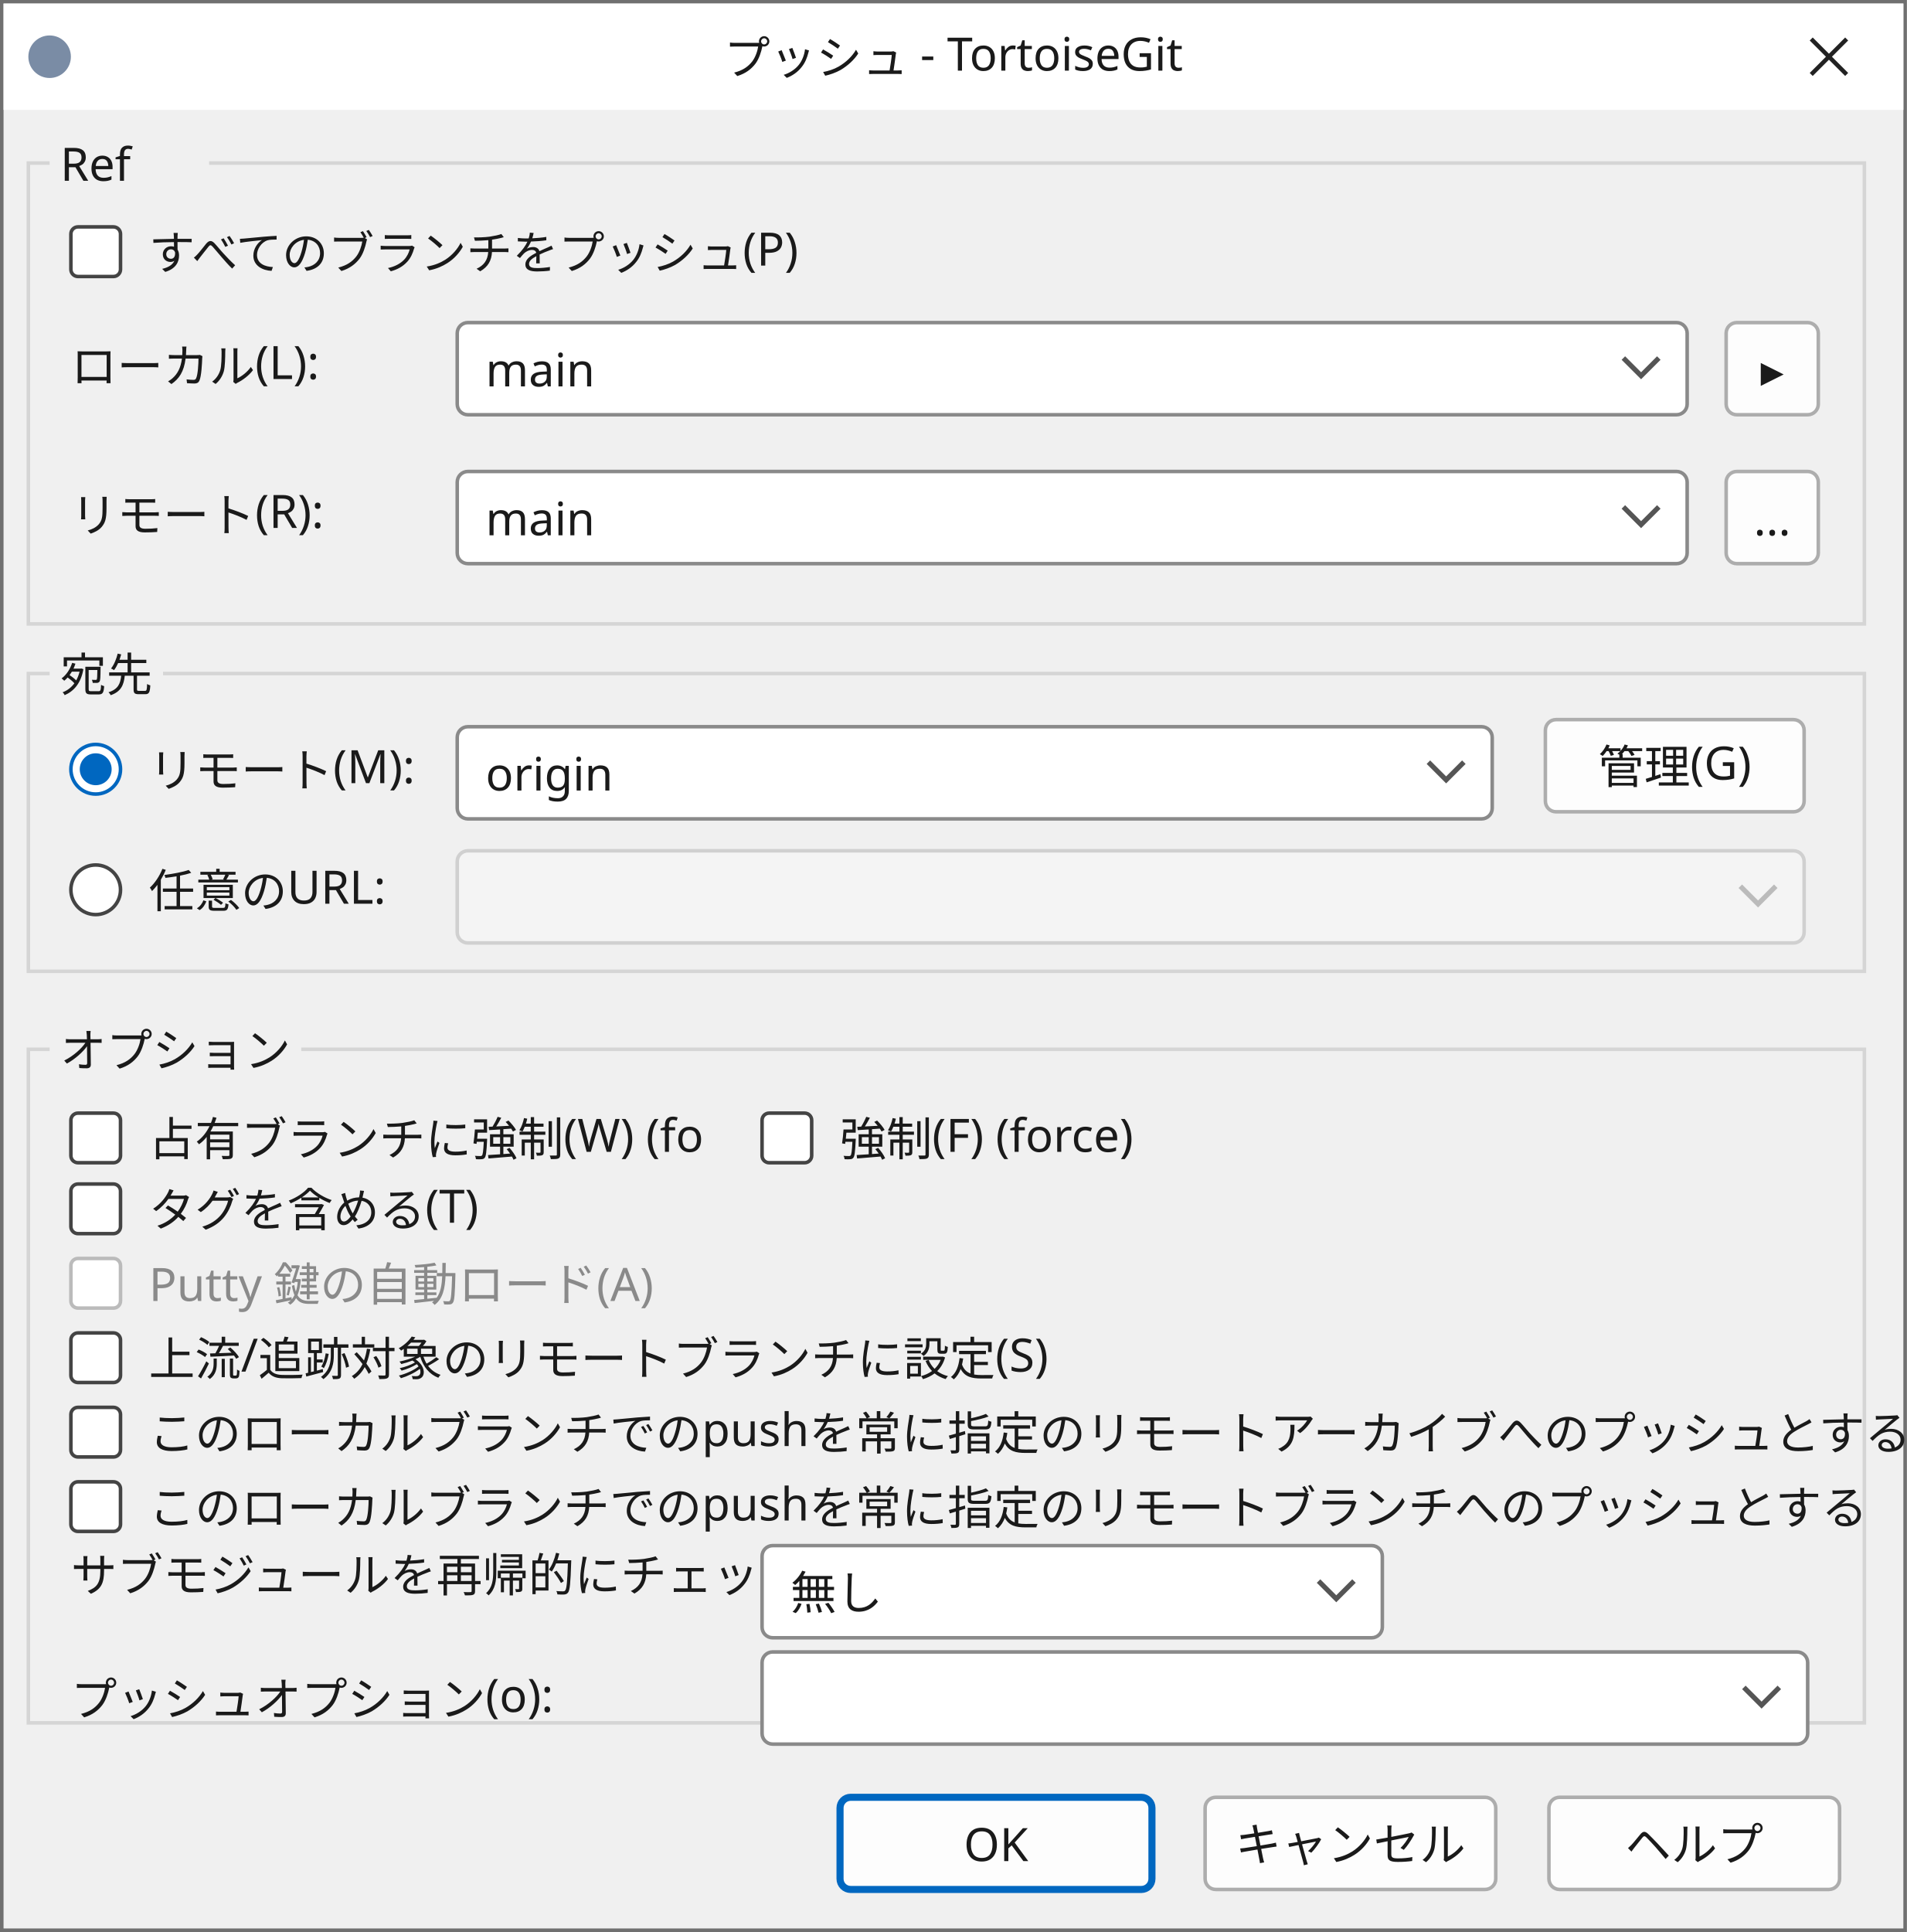
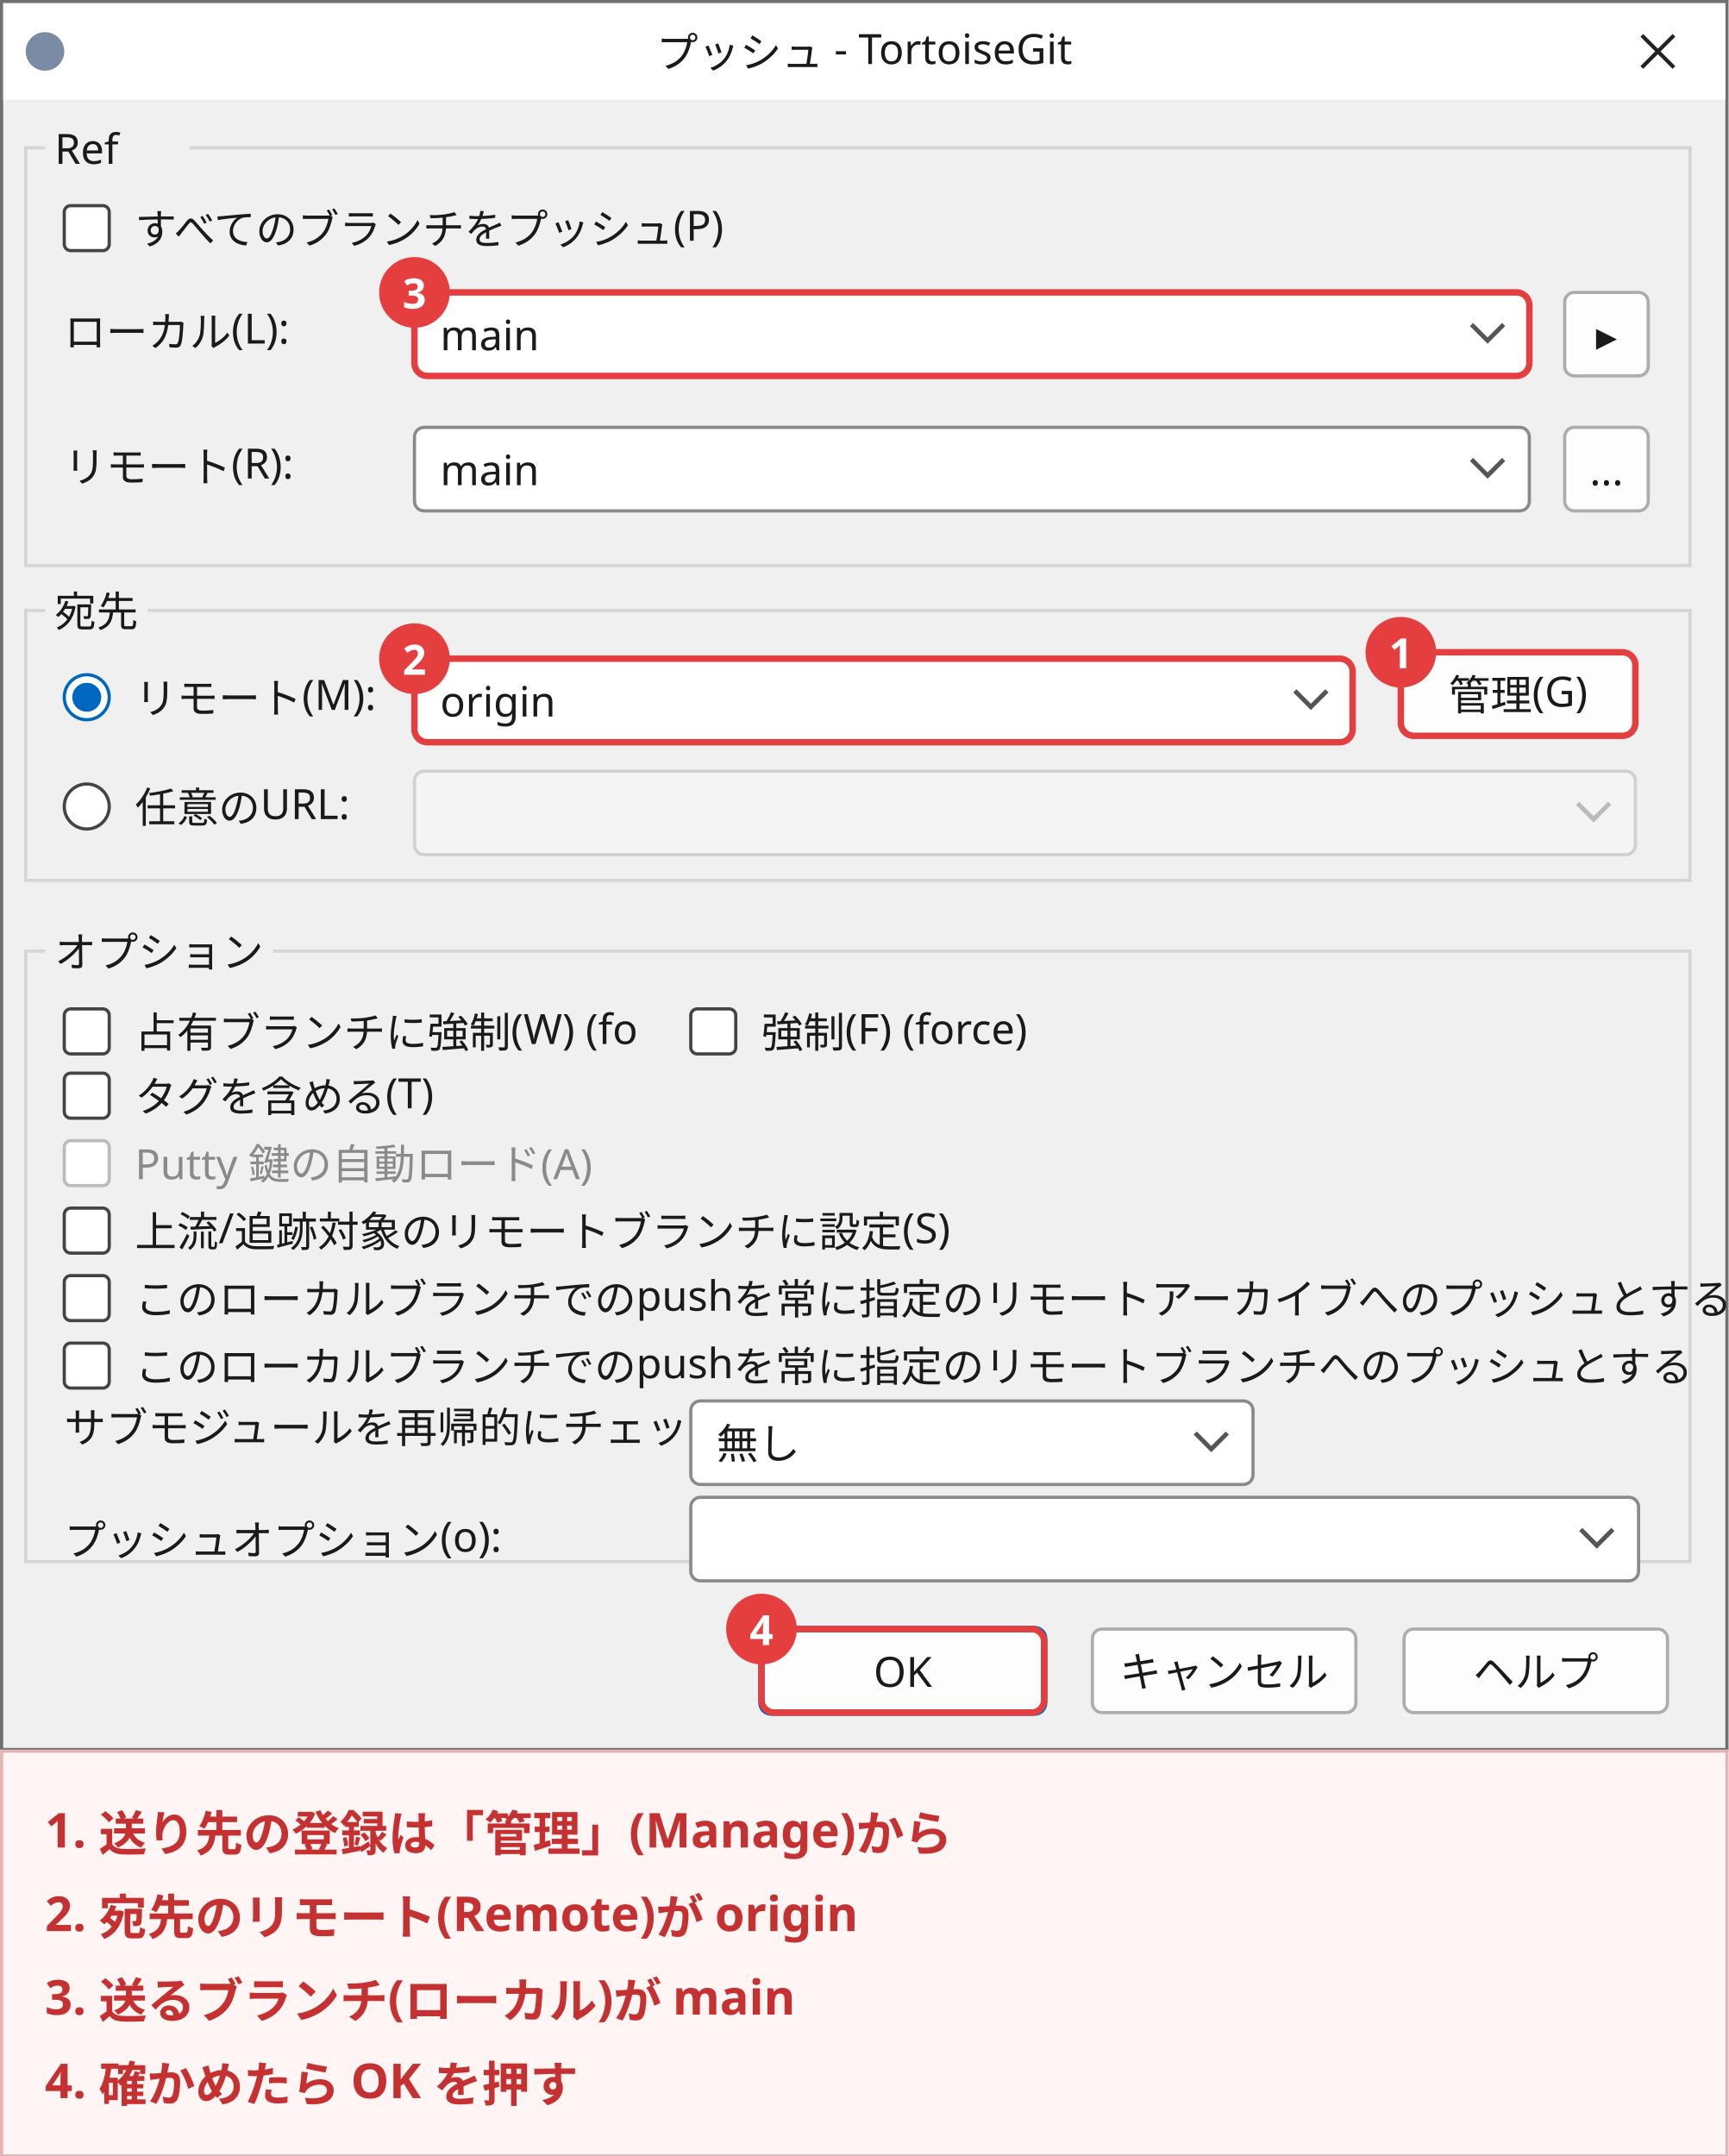
- <svg xmlns="http://www.w3.org/2000/svg" width="538" height="545" viewBox="0 0 538 545" font-family="Meiryo, 'Yu Gothic', sans-serif">
+ <svg xmlns="http://www.w3.org/2000/svg" width="538" height="671" viewBox="0 0 538 671" font-family="Meiryo, 'Yu Gothic', sans-serif">
  <defs>
    <marker id="r" viewBox="0 0 10 10" refX="9" refY="5" markerWidth="8" markerHeight="8" orient="auto">
      <path d="M0,0 L10,5 L0,10 z" fill="#e53e3e" />
    </marker>
  </defs>
-   <rect width="538" height="545" fill="#ffffff" />
+   <rect width="538" height="671" fill="#ffffff" />
  <rect x="0.5" y="0.5" width="537" height="544" fill="#f0f0f0" stroke="#707070" />
  <rect x="1" y="1" width="536" height="30" fill="#ffffff" />
  <circle cx="14" cy="16" r="6" fill="#7a8ca5" />
  <text x="269" y="21" font-size="13" fill="#1a1a1a" text-anchor="middle">プッシュ - TortoiseGit</text>
  <path d="M511,11 L521,21 M521,11 L511,21" stroke="#222" stroke-width="1.2" />
  <rect x="8" y="46" width="518" height="130" fill="none" stroke="#d5d5d5" />
  <rect x="14" y="38" width="45" height="16" fill="#f0f0f0" />
  <text x="17" y="51" font-size="13" fill="#1a1a1a">Ref</text>
  <rect x="20" y="64" width="14" height="14" rx="2" fill="#fff" stroke="#444" />
  <text x="42" y="76" font-size="13" fill="#1a1a1a">すべてのブランチをプッシュ(P)</text>
  <text x="20" y="108" font-size="13" fill="#1a1a1a">ローカル(L):</text>
  <rect x="129" y="91" width="347" height="26" rx="3" fill="#fff" stroke="#8a8a8a" />
  <text x="137" y="109" font-size="13" fill="#1a1a1a">main</text>
  <path d="M458,101 l5,5 l5,-5" stroke="#555" stroke-width="1.4" fill="none" />
  <rect x="487" y="91" width="26" height="26" rx="3" fill="#fdfdfd" stroke="#adadad" stroke-width="1" />
  <text x="500" y="109" font-size="13" fill="#1a1a1a" text-anchor="middle">▸</text>
  <text x="20" y="150" font-size="13" fill="#1a1a1a">リモート(R):</text>
  <rect x="129" y="133" width="347" height="26" rx="3" fill="#fff" stroke="#8a8a8a" />
  <text x="137" y="151" font-size="13" fill="#1a1a1a">main</text>
  <path d="M458,143 l5,5 l5,-5" stroke="#555" stroke-width="1.4" fill="none" />
  <rect x="487" y="133" width="26" height="26" rx="3" fill="#fdfdfd" stroke="#adadad" stroke-width="1" />
  <text x="500" y="151" font-size="13" fill="#1a1a1a" text-anchor="middle">...</text>
  <rect x="8" y="190" width="518" height="84" fill="none" stroke="#d5d5d5" />
  <rect x="14" y="182" width="32" height="16" fill="#f0f0f0" />
  <text x="17" y="195" font-size="13" fill="#1a1a1a">宛先</text>
  <circle cx="27" cy="217" r="7" fill="#fff" stroke="#0067c0" />
  <circle cx="27" cy="217" r="4.5" fill="#0067c0" />
  <text x="42" y="222" font-size="13" fill="#1a1a1a">リモート(M):</text>
  <rect x="129" y="205" width="292" height="26" rx="3" fill="#fff" stroke="#8a8a8a" />
  <text x="137" y="223" font-size="13" fill="#1a1a1a">origin</text>
  <path d="M403,215 l5,5 l5,-5" stroke="#555" stroke-width="1.4" fill="none" />
  <rect x="436" y="203" width="73" height="26" rx="3" fill="#fdfdfd" stroke="#adadad" stroke-width="1" />
  <text x="472.5" y="221" font-size="13" fill="#1a1a1a" text-anchor="middle">管理(G)</text>
  <circle cx="27" cy="251" r="7" fill="#fff" stroke="#444" />
  <text x="42" y="256" font-size="13" fill="#1a1a1a">任意のURL:</text>
  <rect x="129" y="240" width="380" height="26" rx="3" fill="#f4f4f4" stroke="#d0d0d0" />
  <path d="M491,250 l5,5 l5,-5" stroke="#bbb" stroke-width="1.4" fill="none" />
  <rect x="8" y="296" width="518" height="190" fill="none" stroke="#d5d5d5" />
  <rect x="14" y="288" width="71" height="16" fill="#f0f0f0" />
  <text x="17" y="301" font-size="13" fill="#1a1a1a">オプション</text>
  <rect x="20" y="314" width="14" height="14" rx="2" fill="#fff" stroke="#444" />
  <text x="42" y="326" font-size="13" fill="#1a1a1a">占有ブランチに強制(W) (fo</text>
  <rect x="215" y="314" width="14" height="14" rx="2" fill="#fff" stroke="#444" />
  <text x="237" y="326" font-size="13" fill="#1a1a1a">強制(F) (force)</text>
  <rect x="20" y="334" width="14" height="14" rx="2" fill="#fff" stroke="#444" />
  <text x="42" y="346" font-size="13" fill="#1a1a1a">タグを含める(T)</text>
  <rect x="20" y="355" width="14" height="14" rx="2" fill="#fff" stroke="#bbb" />
  <text x="42" y="367" font-size="13" fill="#8a8a8a">Putty 鍵の自動ロード(A)</text>
  <rect x="20" y="376" width="14" height="14" rx="2" fill="#fff" stroke="#444" />
  <text x="42" y="388" font-size="13" fill="#1a1a1a">上流/追跡対象のリモートブランチに設定(S)</text>
  <rect x="20" y="397" width="14" height="14" rx="2" fill="#fff" stroke="#444" />
  <text x="42" y="409" font-size="13" fill="#1a1a1a">このローカルブランチでのpushを常に指定のリモートアーカイブへのプッシュとする</text>
  <rect x="20" y="418" width="14" height="14" rx="2" fill="#fff" stroke="#444" />
  <text x="42" y="430" font-size="13" fill="#1a1a1a">このローカルブランチでのpushを常に指定のリモートブランチへのプッシュとする</text>
  <text x="20" y="449" font-size="13" fill="#1a1a1a">サブモジュールを再帰的にチェック</text>
  <rect x="215" y="436" width="175" height="26" rx="3" fill="#fff" stroke="#8a8a8a" />
  <text x="223" y="454" font-size="13" fill="#1a1a1a">無し</text>
  <path d="M372,446 l5,5 l5,-5" stroke="#555" stroke-width="1.4" fill="none" />
  <text x="20" y="484" font-size="13" fill="#1a1a1a">プッシュオプション(o):</text>
  <rect x="215" y="466" width="295" height="26" rx="3" fill="#fff" stroke="#8a8a8a" />
  <path d="M492,476 l5,5 l5,-5" stroke="#555" stroke-width="1.4" fill="none" />
  <rect x="237" y="507" width="88" height="26" rx="3" fill="#fdfdfd" stroke="#0067c0" stroke-width="2" />
  <text x="281" y="525" font-size="13" fill="#1a1a1a" text-anchor="middle">OK</text>
  <rect x="340" y="507" width="82" height="26" rx="3" fill="#fdfdfd" stroke="#adadad" stroke-width="1" />
  <text x="381" y="525" font-size="13" fill="#1a1a1a" text-anchor="middle">キャンセル</text>
  <rect x="437" y="507" width="82" height="26" rx="3" fill="#fdfdfd" stroke="#adadad" stroke-width="1" />
  <text x="478" y="525" font-size="13" fill="#1a1a1a" text-anchor="middle">ヘルプ</text>
+   <rect x="436" y="203" width="73" height="26" rx="4" fill="none" stroke="#e53e3e" stroke-width="2" />
+   <circle cx="436" cy="203" r="11" fill="#e53e3e" />
+   <text x="436" y="208" font-size="13" font-weight="bold" fill="#fff" text-anchor="middle">1</text>
+   <rect x="129" y="205" width="292" height="26" rx="4" fill="none" stroke="#e53e3e" stroke-width="2" />
+   <circle cx="129" cy="205" r="11" fill="#e53e3e" />
+   <text x="129" y="210" font-size="13" font-weight="bold" fill="#fff" text-anchor="middle">2</text>
+   <rect x="129" y="91" width="347" height="26" rx="4" fill="none" stroke="#e53e3e" stroke-width="2" />
+   <circle cx="129" cy="91" r="11" fill="#e53e3e" />
+   <text x="129" y="96" font-size="13" font-weight="bold" fill="#fff" text-anchor="middle">3</text>
+   <rect x="237" y="507" width="88" height="26" rx="4" fill="none" stroke="#e53e3e" stroke-width="2" />
+   <circle cx="237" cy="507" r="11" fill="#e53e3e" />
+   <text x="237" y="512" font-size="13" font-weight="bold" fill="#fff" text-anchor="middle">4</text>
+   <rect x="0.5" y="545" width="537" height="126" fill="#fff5f5" stroke="#e5b5b5" />
+   <text x="14" y="575" font-size="15" font-weight="bold" fill="#c53030">1. 送り先の登録は「管理」(Manage)から</text>
+   <text x="14" y="601" font-size="15" font-weight="bold" fill="#c53030">2. 宛先のリモート(Remote)が origin</text>
+   <text x="14" y="627" font-size="15" font-weight="bold" fill="#c53030">3. 送るブランチ(ローカル)が main</text>
+   <text x="14" y="653" font-size="15" font-weight="bold" fill="#c53030">4. 確かめたら OK を押す</text>
</svg>
